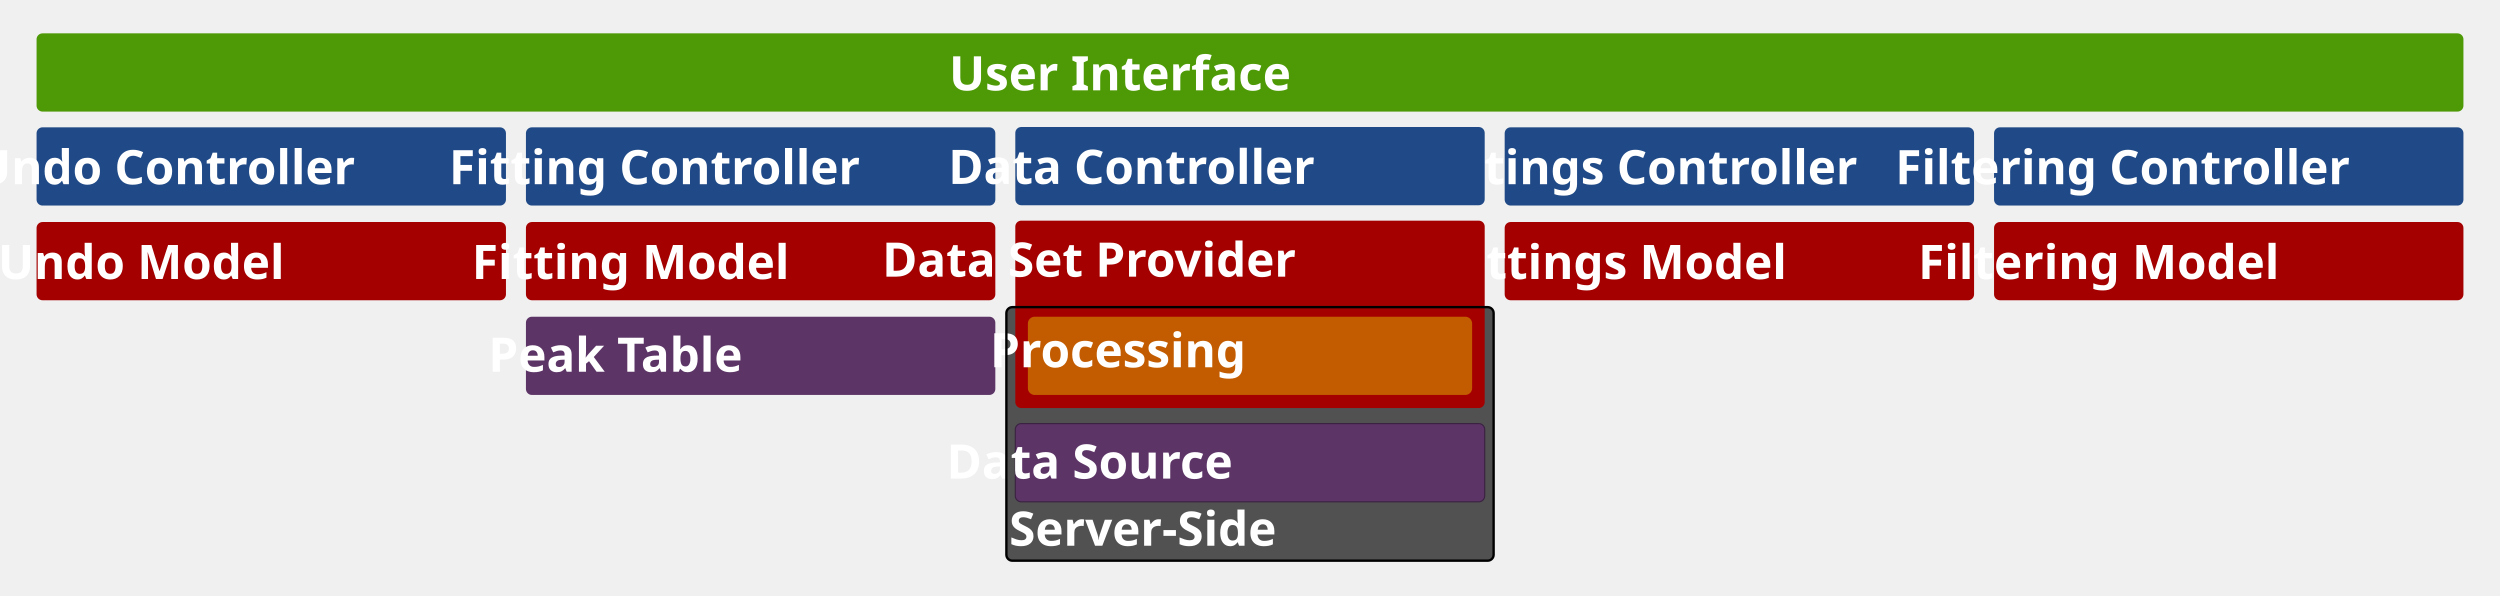
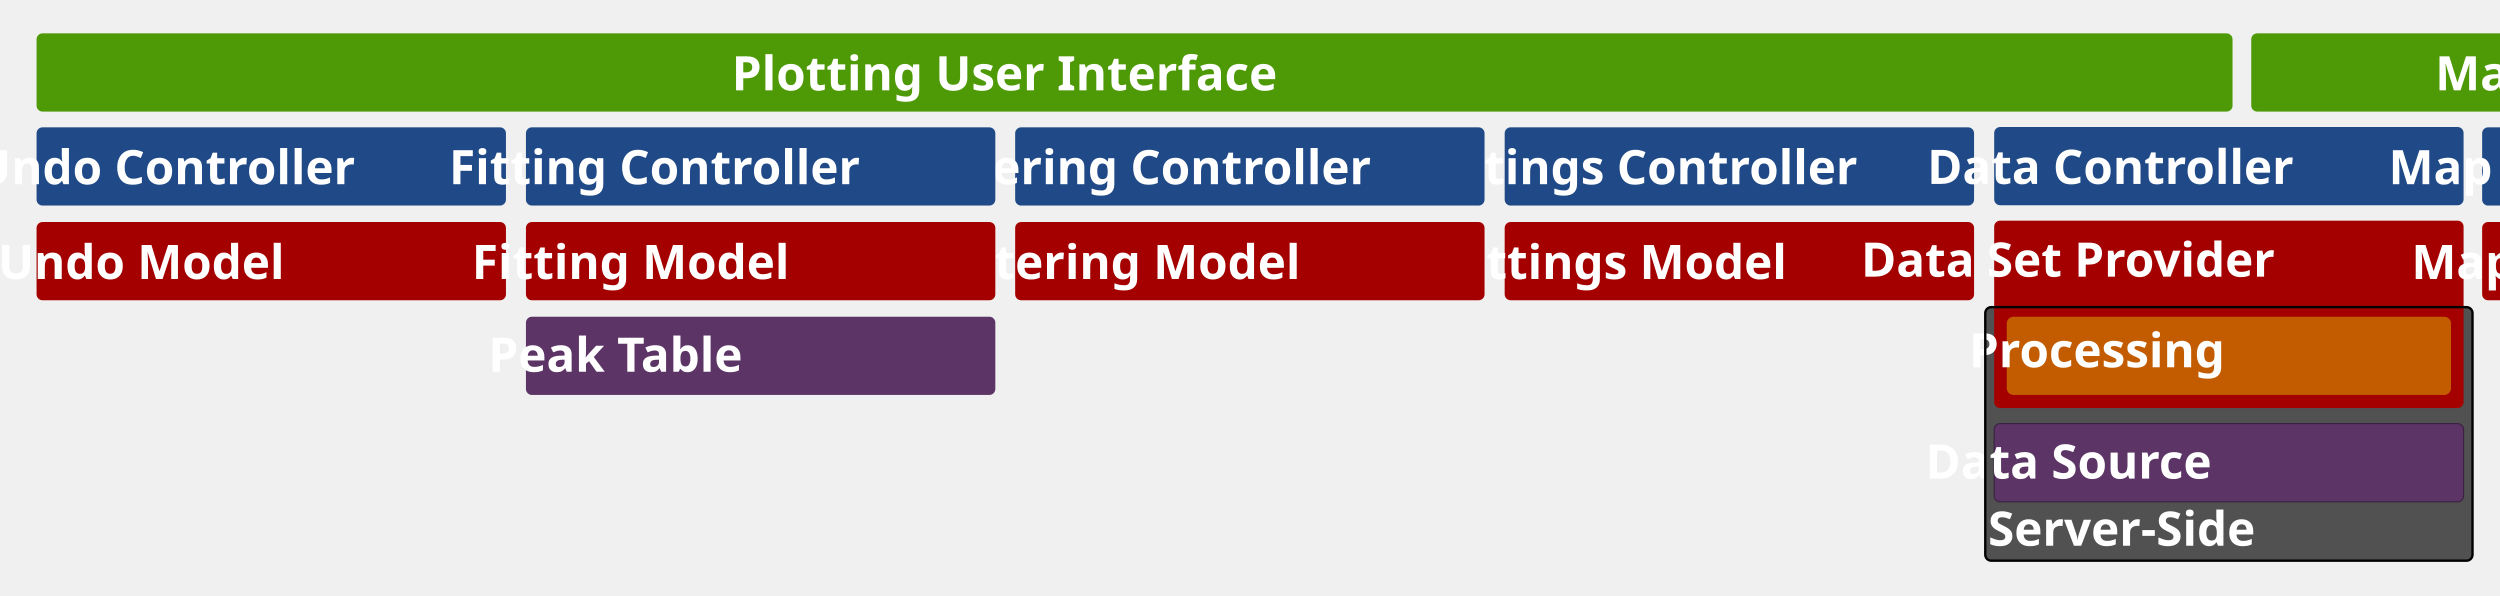
<svg xmlns="http://www.w3.org/2000/svg" width="2100" height="500" id="svg2" version="1.0">
  <defs id="defs4">
    </defs>
  <g id="layer1" transform="translate(247.7142,-217.1217)" style="display:none">
    <g id="g3297" transform="translate(-71.42858,212.8571)" style="display:inline">
      <g id="g3392" transform="translate(11.42856,12.14292)" style="display:inline">
        <g id="g3288">
          <path id="path3272" d="m 627.143,332.143 -80,0" style="fill:none;stroke:#000000;stroke-width:4;stroke-linecap:butt;stroke-linejoin:miter;stroke-miterlimit:4;stroke-opacity:1;stroke-dasharray:none" />
          <path id="path3276" d="m 635.714,360 -97.143,35.714" style="fill:none;stroke:#000000;stroke-width:4;stroke-linecap:butt;stroke-linejoin:miter;stroke-miterlimit:4;stroke-opacity:1;stroke-dasharray:none" />
          <path id="path3278" d="m 821.429,348.571 0,71.429" style="fill:none;stroke:#000000;stroke-width:4;stroke-linecap:butt;stroke-linejoin:miter;stroke-miterlimit:4;stroke-opacity:1;stroke-dasharray:none" />
          <path id="path3280" d="m 1010,360 88.571,35.714" style="fill:none;stroke:#000000;stroke-width:4;stroke-linecap:butt;stroke-linejoin:miter;stroke-miterlimit:4;stroke-opacity:1;stroke-dasharray:none" />
          <path id="path3282" d="m 998.571,332.143 125.714,0" style="fill:none;stroke:#000000;stroke-width:4;stroke-linecap:butt;stroke-linejoin:miter;stroke-miterlimit:4;stroke-opacity:1;stroke-dasharray:none" />
          <path id="path3284" d="m 821.429,328.571 0,-80" style="fill:none;stroke:#000000;stroke-width:4;stroke-linecap:butt;stroke-linejoin:miter;stroke-miterlimit:4;stroke-opacity:1;stroke-dasharray:none" />
          <path id="path3286" d="m 821.429,231.429 0,-72.857" style="fill:none;stroke:#000000;stroke-width:4;stroke-linecap:butt;stroke-linejoin:miter;stroke-miterlimit:4;stroke-opacity:1;stroke-dasharray:none" />
          <path id="path3390" d="m 821.429,431.21 0,71.429" style="fill:none;stroke:#000000;stroke-width:4;stroke-linecap:butt;stroke-linejoin:miter;stroke-miterlimit:4;stroke-opacity:1;stroke-dasharray:none" />
        </g>
        <g id="g3161" transform="translate(325.7143,-102.8571)">
          <rect ry="5" rx="5" y="222.143" x="298.571" height="65.714" width="394.286" id="rect2383" style="fill:#4e9a06;fill-opacity:1;stroke:none" />
          <text id="text2385" y="270.28" x="370.201" style="font-size:80px;font-style:normal;font-weight:normal;fill:#000000;fill-opacity:1;stroke:none;font-family:Bitstream Vera Sans" xml:space="preserve">
            <tspan style="font-size:40px;font-style:normal;font-variant:normal;font-weight:bold;font-stretch:normal;fill:#ffffff;fill-opacity:1;font-family:Fontin Sans;-inkscape-font-specification:Fontin Sans Bold" y="270.28" x="370.201" id="tspan2387">User Interface</tspan>
          </text>
        </g>
        <g transform="translate(325.7143,-12.85709)" id="g3166">
          <rect style="fill:#204a87;fill-opacity:1;stroke:none" id="rect3168" width="394.286" height="65.714" x="298.571" y="222.143" rx="5" ry="5" />
          <text xml:space="preserve" style="font-size:80px;font-style:normal;font-weight:normal;fill:#000000;fill-opacity:1;stroke:none;font-family:Bitstream Vera Sans" x="406.95" y="267.2" id="text3170">
            <tspan x="406.95" y="267.2" style="font-size:40px;font-style:normal;font-variant:normal;font-weight:bold;font-stretch:normal;fill:#ffffff;fill-opacity:1;font-family:Fontin Sans;-inkscape-font-specification:Fontin Sans Bold" id="tspan3174">Controller</tspan>
          </text>
        </g>
        <g transform="translate(-140.7143,167.1429)" id="g3202">
          <rect style="fill:#5c3566;fill-opacity:1;stroke:none" id="rect3204" width="394.286" height="65.714" x="298.571" y="222.143" rx="5" ry="5" />
          <text xml:space="preserve" style="font-size:80px;font-style:normal;font-weight:normal;fill:#000000;fill-opacity:1;stroke:none;font-family:Bitstream Vera Sans" x="436.064" y="270.28" id="text3206">
            <tspan x="436.064" y="270.28" style="font-size:40px;font-style:normal;font-variant:normal;font-weight:bold;font-stretch:normal;fill:#ffffff;fill-opacity:1;font-family:Fontin Sans;-inkscape-font-specification:Fontin Sans Bold" id="tspan3612">Filters</tspan>
          </text>
        </g>
        <g transform="translate(325.7143,167.1429)" id="g3214">
          <rect style="fill:#5c3566;fill-opacity:1;stroke:none" id="rect3216" width="394.286" height="65.714" x="298.571" y="222.143" rx="5" ry="5" />
          <text xml:space="preserve" style="font-size:80px;font-style:normal;font-weight:normal;fill:#000000;fill-opacity:1;stroke:none;font-family:Bitstream Vera Sans" x="311.87" y="270.28" id="text3218">
            <tspan x="311.87" y="270.28" style="font-size:40px;font-style:normal;font-variant:normal;font-weight:bold;font-stretch:normal;letter-spacing:-1.19;fill:#ffffff;fill-opacity:1;font-family:Fontin Sans;-inkscape-font-specification:Fontin Sans Bold" id="tspan3222">DataSourceContainer</tspan>
          </text>
        </g>
        <g transform="translate(792.1429,167.1429)" id="g3226">
          <rect style="fill:#5c3566;fill-opacity:1;stroke:none" id="rect3228" width="394.286" height="65.714" x="298.571" y="222.143" rx="5" ry="5" />
          <text xml:space="preserve" style="font-size:80px;font-style:normal;font-weight:normal;fill:#000000;fill-opacity:1;stroke:none;font-family:Bitstream Vera Sans" x="424.775" y="266.36" id="text3230">
            <tspan id="tspan3232" x="424.775" y="266.36" style="font-size:40px;font-style:normal;font-variant:normal;font-weight:bold;font-stretch:normal;fill:#ffffff;fill-opacity:1;font-family:Fontin Sans;-inkscape-font-specification:Fontin Sans Bold">Fittings</tspan>
          </text>
        </g>
        <g transform="translate(325.7143,77.14291)" id="g3178">
          <rect style="fill:#204a87;fill-opacity:1;stroke:none" id="rect3180" width="394.286" height="65.714" x="298.571" y="222.143" rx="5" ry="5" />
          <text xml:space="preserve" style="font-size:80px;font-style:normal;font-weight:normal;fill:#000000;fill-opacity:1;stroke:none;font-family:Bitstream Vera Sans" x="437.864" y="265.8" id="text3182">
            <tspan x="437.864" y="265.8" style="font-size:40px;font-style:normal;font-variant:normal;font-weight:bold;font-stretch:normal;fill:#ffffff;fill-opacity:1;font-family:Fontin Sans;-inkscape-font-specification:Fontin Sans Bold" id="tspan3186">Model</tspan>
          </text>
        </g>
        <g transform="translate(-140.7143,77.14291)" id="g3190">
          <rect style="fill:#5c3566;fill-opacity:1;stroke:none" id="rect3192" width="394.286" height="65.714" x="298.571" y="222.143" rx="5" ry="5" />
          <text xml:space="preserve" style="font-size:80px;font-style:normal;font-weight:normal;fill:#000000;fill-opacity:1;stroke:none;font-family:Bitstream Vera Sans" x="378.818" y="268.7" id="text3194">
            <tspan id="tspan3365" x="378.818" y="268.7" style="font-size:40px;font-style:normal;font-variant:normal;font-weight:bold;font-stretch:normal;fill:#ffffff;fill-opacity:1;font-family:Fontin Sans;-inkscape-font-specification:Fontin Sans Bold">ViewOptions</tspan>
          </text>
        </g>
        <g transform="translate(792.1428,77.14291)" id="g3234">
          <rect style="fill:#5c3566;fill-opacity:1;stroke:none" id="rect3236" width="394.286" height="65.714" x="298.571" y="222.143" rx="5" ry="5" />
          <text xml:space="preserve" style="font-size:80px;font-style:normal;font-weight:normal;fill:#000000;fill-opacity:1;stroke:none;font-family:Bitstream Vera Sans" x="398.777" y="269.06" id="text3238">
            <tspan id="tspan3240" x="398.777" y="269.06" style="font-size:40px;font-style:normal;font-variant:normal;font-weight:bold;font-stretch:normal;fill:#ffffff;fill-opacity:1;font-family:Fontin Sans;-inkscape-font-specification:Fontin Sans Bold">PeakTable</tspan>
          </text>
        </g>
        <g transform="translate(325.7143,257.1427)" id="g3373">
          <rect style="fill:#a40000;fill-opacity:1;stroke:none" id="rect3375" width="394.286" height="65.714" x="298.571" y="222.143" rx="5" ry="5" />
          <text xml:space="preserve" style="font-size:80px;font-style:normal;font-weight:normal;fill:#000000;fill-opacity:1;stroke:none;font-family:Bitstream Vera Sans" x="384.871" y="270.28" id="text3377">
            <tspan id="tspan3379" x="384.871" y="270.28" style="font-size:40px;font-style:normal;font-variant:normal;font-weight:bold;font-stretch:normal;fill:#ffffff;fill-opacity:1;font-family:Fontin Sans;-inkscape-font-specification:Fontin Sans Bold">DataSource</tspan>
          </text>
        </g>
      </g>
    </g>
  </g>
  <g id="layer4" style="display:inline" transform="translate(334.1428,115.0211)">
    <g style="display:inline" transform="translate(-157.8571,-119.2857)" id="g3616">
      <g style="display:inline" transform="translate(11.42856,12.14292)" id="g3618">
        <g id="g3872" transform="translate(2380.143,-160.7143)">
          <g id="g3718" transform="translate(4.2000001e-5,-6.407561)">
            <g id="g2898" transform="translate(-2523.571,-62.02014)">
              <g id="g3698" transform="translate(7.142857,27.14286)">
-                 <rect style="fill:#4e9a06;fill-opacity:1;stroke:none" id="rect2900" width="2038.571" height="65.714" x="-20.714" y="222.143" rx="5" ry="5" />
-                 <text id="text2922" y="270.02" x="997.452" style="font-size:40px;font-style:normal;font-weight:normal;text-align:center;text-anchor:middle;fill:#000000;fill-opacity:1;stroke:none;font-family:Bitstream Vera Sans" xml:space="preserve">
-                   <tspan style="font-style:normal;font-variant:normal;font-weight:bold;font-stretch:normal;text-align:center;text-anchor:middle;fill:#ffffff;fill-opacity:1;font-family:Fontin Sans CR;-inkscape-font-specification:Fontin Sans CR Bold" y="270.02" x="997.452" id="tspan2924">User Interface</tspan>
+                 <rect style="fill:#4e9a06;fill-opacity:1;stroke:none" id="rect2900" width="1844.622" height="65.714" x="-20.714" y="222.143" rx="5" ry="5" />
+                 <text id="text2922" y="270.02" x="900.418" style="font-size:40px;font-style:normal;font-weight:normal;text-align:center;text-anchor:middle;fill:#000000;fill-opacity:1;stroke:none;font-family:Bitstream Vera Sans" xml:space="preserve">
+                   <tspan style="font-style:normal;font-variant:normal;font-weight:bold;font-stretch:normal;text-align:center;text-anchor:middle;fill:#ffffff;fill-opacity:1;font-family:Fontin Sans CR;-inkscape-font-specification:Fontin Sans CR Bold" y="270.02" x="900.418" id="tspan2924">Plotting User Interface</tspan>
                </text>
              </g>
            </g>
            <g transform="translate(-2510.714,164.1957)" id="g3783" />
            <g transform="translate(-2510.714,74.19571)" id="g3801" />
            <g id="g3031" transform="translate(30.71428,-40.59163)">
              <g transform="translate(919.6427,-6.339447)" id="g3036">
                <rect ry="5" rx="5" y="392.678" x="-2254.286" height="65.714" width="394.286" id="rect3791-2" style="fill:#a40000;fill-opacity:1;stroke:none;display:inline" />
                <text id="text2922-5" y="440.555" x="-2058.262" style="font-size:40px;font-style:normal;font-weight:normal;text-align:center;text-anchor:middle;fill:#000000;fill-opacity:1;stroke:none;display:inline;font-family:Bitstream Vera Sans" xml:space="preserve">
                  <tspan style="font-style:normal;font-variant:normal;font-weight:bold;font-stretch:normal;text-align:center;text-anchor:middle;fill:#ffffff;fill-opacity:1;font-family:Fontin Sans CR;-inkscape-font-specification:Fontin Sans CR Bold" y="440.555" x="-2058.262" id="tspan2924-8">Settings Model</tspan>
                </text>
              </g>
              <g transform="translate(-2136.072,84.65057)" id="g3041">
                <rect style="fill:#204a87;fill-opacity:1;stroke:none" id="rect3043" width="394.286" height="65.714" x="801.428" y="222.143" rx="5" ry="5" />
                <text xml:space="preserve" style="font-size:40px;font-style:normal;font-variant:normal;font-weight:bold;font-stretch:normal;text-align:center;text-anchor:middle;fill:#ffffff;fill-opacity:1;stroke:none;font-family:Fontin Sans CR;-inkscape-font-specification:Abberancy Bold" x="997.888" y="269.94" id="text3045">
                  <tspan id="tspan3047" x="997.888" y="269.94">Settings Controller</tspan>
                </text>
              </g>
            </g>
-             <g id="g3042" transform="translate(30.71428,-40.59163)">
+             <g id="g3042" transform="translate(-791.5499,-40.59163)">
              <g transform="translate(1330.714,-6.339447)" id="g3036-1">
                <rect ry="5" rx="5" y="392.678" x="-2254.286" height="65.714" width="394.286" id="rect3791-2-2" style="fill:#a40000;fill-opacity:1;stroke:none;display:inline" />
                <text id="text2922-5-8" y="440.555" x="-2058.262" style="font-size:40px;font-style:normal;font-weight:normal;text-align:center;text-anchor:middle;fill:#000000;fill-opacity:1;stroke:none;display:inline;font-family:Bitstream Vera Sans" xml:space="preserve">
                  <tspan style="font-style:normal;font-variant:normal;font-weight:bold;font-stretch:normal;text-align:center;text-anchor:middle;fill:#ffffff;fill-opacity:1;font-family:Fontin Sans CR;-inkscape-font-specification:Fontin Sans CR Bold" y="440.555" x="-2058.262" id="tspan2924-8-0">Filtering Model</tspan>
                </text>
              </g>
              <g transform="translate(-1725,84.65057)" id="g3041-1">
                <rect style="fill:#204a87;fill-opacity:1;stroke:none" id="rect3043-5" width="394.286" height="65.714" x="801.428" y="222.143" rx="5" ry="5" />
                <text xml:space="preserve" style="font-size:40px;font-style:normal;font-variant:normal;font-weight:bold;font-stretch:normal;text-align:center;text-anchor:middle;fill:#ffffff;fill-opacity:1;stroke:none;font-family:Fontin Sans CR;-inkscape-font-specification:Abberancy Bold" x="997.888" y="269.94" id="text3045-2">
                  <tspan id="tspan3047-0" x="997.888" y="269.94">Filtering Controller</tspan>
                </text>
              </g>
            </g>
            <g id="g3021" transform="translate(30.71428,-40.59163)">
              <g transform="translate(-313.5714,-6.339447)" id="g3149">
                <rect ry="5" rx="5" y="392.678" x="-2254.286" height="65.714" width="394.286" id="rect3151" style="fill:#a40000;fill-opacity:1;stroke:none;display:inline" />
                <text id="text3153" y="440.555" x="-2058.262" style="font-size:40px;font-style:normal;font-weight:normal;text-align:center;text-anchor:middle;fill:#000000;fill-opacity:1;stroke:none;display:inline;font-family:Bitstream Vera Sans" xml:space="preserve">
                  <tspan id="tspan3155" style="font-style:normal;font-variant:normal;font-weight:bold;font-stretch:normal;text-align:center;text-anchor:middle;fill:#ffffff;fill-opacity:1;font-family:Fontin Sans CR;-inkscape-font-specification:Fontin Sans CR Bold" y="440.555" x="-2058.262">Undo Model</tspan>
                </text>
              </g>
              <g transform="translate(-3369.285,84.65057)" id="g3157">
                <rect style="fill:#204a87;fill-opacity:1;stroke:none" id="rect3159" width="394.286" height="65.714" x="801.428" y="222.143" rx="5" ry="5" />
                <text xml:space="preserve" style="font-size:40px;font-style:normal;font-variant:normal;font-weight:bold;font-stretch:normal;text-align:center;text-anchor:middle;fill:#ffffff;fill-opacity:1;stroke:none;font-family:Fontin Sans CR;-inkscape-font-specification:Abberancy Bold" x="997.888" y="269.94" id="text3161">
                  <tspan id="tspan3163" x="997.888" y="269.94">Undo Controller</tspan>
                </text>
              </g>
            </g>
            <g id="g3082" transform="translate(4.9609343e-7,-6.284824)">
              <g id="g3127" transform="translate(128.2145,-40.64626)">
                <rect style="fill:#a40000;fill-opacity:1;stroke:none;display:inline" id="rect3129" width="394.286" height="65.714" x="-2254.286" y="392.678" rx="5" ry="5" />
                <text xml:space="preserve" style="font-size:40px;font-style:normal;font-weight:normal;text-align:center;text-anchor:middle;fill:#000000;fill-opacity:1;stroke:none;display:inline;font-family:Bitstream Vera Sans" x="-2058.262" y="440.555" id="text3131">
                  <tspan x="-2058.262" y="440.555" style="font-style:normal;font-variant:normal;font-weight:bold;font-stretch:normal;text-align:center;text-anchor:middle;fill:#ffffff;fill-opacity:1;font-family:Fontin Sans CR;-inkscape-font-specification:Fontin Sans CR Bold" id="tspan3143">Fitting Model</tspan>
                </text>
              </g>
              <g id="g3135" transform="translate(-2927.5,50.34376)">
                <rect ry="5" rx="5" y="222.143" x="801.428" height="65.714" width="394.286" id="rect3137" style="fill:#204a87;fill-opacity:1;stroke:none" />
                <text id="text3139" y="269.94" x="997.888" style="font-size:40px;font-style:normal;font-variant:normal;font-weight:bold;font-stretch:normal;text-align:center;text-anchor:middle;fill:#ffffff;fill-opacity:1;stroke:none;font-family:Fontin Sans CR;-inkscape-font-specification:Abberancy Bold" xml:space="preserve">
                  <tspan y="269.94" x="997.888" id="tspan3141">Fitting Controller</tspan>
                </text>
              </g>
              <g transform="translate(-3240.647,-358.2724)" id="g3064">
                <g transform="translate(313.1473,567.7057)" id="g3066">
                  <rect ry="5" rx="5" y="222.143" x="801.429" height="65.714" width="394.286" id="rect3068" style="fill:#5c3566;fill-opacity:1;stroke:none" />
                  <text xml:space="preserve" style="font-size:40px;font-style:normal;font-weight:normal;text-align:center;text-anchor:middle;fill:#000000;fill-opacity:1;stroke:none;font-family:Bitstream Vera Sans" x="997.393" y="268.34" id="text3070">
                    <tspan id="tspan3072" x="997.393" y="268.34" style="font-style:normal;font-variant:normal;font-weight:bold;font-stretch:normal;text-align:center;text-anchor:middle;fill:#ffffff;fill-opacity:1;font-family:Fontin Sans CR;-inkscape-font-specification:Fontin Sans CR Bold">Peak Table</tspan>
                  </text>
                </g>
              </g>
            </g>
-             <g id="g3986" transform="translate(4.9609343e-7,-6.284824)">
+             <g id="g3986" transform="translate(822.2642,-6.284824)">
              <g id="g3981">
                <rect style="fill:#515151;fill-opacity:1;stroke:none" id="rect3097" width="409.286" height="212.977" x="-1722.5" y="423.529" rx="5" ry="5" />
                <text xml:space="preserve" style="font-size:40px;font-style:normal;font-variant:normal;font-weight:bold;font-stretch:normal;fill:#ffffff;fill-opacity:1;stroke:none;display:inline;font-family:Fontin Sans CR;-inkscape-font-specification:Abberancy Bold" x="-1519.524" y="623.928" id="text3712-2">
                  <tspan id="tspan3714-1" x="-1519.524" y="623.928" style="text-align:center;text-anchor:middle">Server-Side</tspan>
                </text>
              </g>
              <g id="g3919">
                <g transform="translate(-2516.428,50.07053)" id="g3707">
                  <rect style="fill:#204a87;fill-opacity:1;stroke:none" id="rect2906" width="394.286" height="65.714" x="801.428" y="222.143" rx="5" ry="5" />
                  <text xml:space="preserve" style="font-size:40px;font-style:normal;font-variant:normal;font-weight:bold;font-stretch:normal;text-align:center;text-anchor:middle;fill:#ffffff;fill-opacity:1;stroke:none;font-family:Fontin Sans CR;-inkscape-font-specification:Abberancy Bold" x="997.888" y="269.94" id="text3703">
                    <tspan id="tspan3705" x="997.888" y="269.94">Data Controller</tspan>
                  </text>
                </g>
                <g id="g3909">
                  <g id="g3899">
                    <rect ry="5" rx="5" y="350.876" x="-1715" height="157.418" width="394.286" id="rect3791" style="fill:#a40000;fill-opacity:1;stroke:none" />
                    <text id="text3852" y="397.933" x="-1519.521" style="font-size:40px;font-style:normal;font-weight:normal;text-align:center;text-anchor:middle;fill:#000000;fill-opacity:1;stroke:none;font-family:Bitstream Vera Sans" xml:space="preserve">
                      <tspan style="font-style:normal;font-variant:normal;font-weight:bold;font-stretch:normal;text-align:center;text-anchor:middle;fill:#ffffff;fill-opacity:1;font-family:Fontin Sans CR;-inkscape-font-specification:Fontin Sans CR Bold" y="397.933" x="-1519.521" id="tspan3854">Data Set Provider</tspan>
                    </text>
                  </g>
                  <g transform="translate(0,-35.46758)" id="g3904">
                    <rect style="fill:#c35c00;fill-opacity:1;stroke:none" id="rect3710" width="373.177" height="65.714" x="-1704.445" y="467.044" rx="5.732" ry="5.732" />
                    <text id="text3712" y="509.501" x="-1519.524" style="font-size:40px;font-style:normal;font-variant:normal;font-weight:bold;font-stretch:normal;fill:#ffffff;fill-opacity:1;stroke:none;font-family:Fontin Sans CR;-inkscape-font-specification:Abberancy Bold" xml:space="preserve">
                      <tspan style="text-align:center;text-anchor:middle" y="509.501" x="-1519.524" id="tspan3714">Processing</tspan>
                    </text>
                  </g>
                </g>
                <g transform="translate(-2829.576,-268.5069)" id="g2916">
                  <g transform="translate(313.1473,567.7057)" id="g3957">
                    <rect ry="5" rx="5" y="222.143" x="801.429" height="65.714" width="394.286" id="rect2918" style="fill:#5c3566;fill-opacity:1;stroke:#3b2242;stroke-opacity:1" />
                    <text xml:space="preserve" style="font-size:40px;font-style:normal;font-weight:normal;text-align:center;text-anchor:middle;fill:#000000;fill-opacity:1;stroke:none;font-family:Bitstream Vera Sans" x="997.393" y="268.34" id="text3953">
                      <tspan id="tspan3955" x="997.393" y="268.34" style="font-style:normal;font-variant:normal;font-weight:bold;font-stretch:normal;text-align:center;text-anchor:middle;fill:#ffffff;fill-opacity:1;font-family:Fontin Sans CR;-inkscape-font-specification:Fontin Sans CR Bold">Data Source</tspan>
                    </text>
                  </g>
                </g>
              </g>
              <rect style="fill:none;stroke:#000000;stroke-width:2;stroke-miterlimit:4;stroke-opacity:1;stroke-dasharray:none" id="rect3964" width="409.286" height="212.977" x="-1722.5" y="423.529" rx="5" ry="5" />
            </g>
+             <g transform="translate(440.7143,-40.59163)" id="g2962">
+               <g id="g2964" transform="translate(1330.714,-6.339447)">
+                 <rect style="fill:#a40000;fill-opacity:1;stroke:none;display:inline" id="rect2966" width="394.286" height="65.714" x="-2254.286" y="392.678" rx="5" ry="5" />
+                 <text xml:space="preserve" style="font-size:40px;font-style:normal;font-weight:normal;text-align:center;text-anchor:middle;fill:#000000;fill-opacity:1;stroke:none;display:inline;font-family:Bitstream Vera Sans" x="-2058.262" y="440.555" id="text2968">
+                   <tspan id="tspan2970" x="-2058.262" y="440.555" style="font-style:normal;font-variant:normal;font-weight:bold;font-stretch:normal;text-align:center;text-anchor:middle;fill:#ffffff;fill-opacity:1;font-family:Fontin Sans CR;-inkscape-font-specification:Fontin Sans CR Bold">Map Set Model</tspan>
+                 </text>
+               </g>
+               <g id="g2972" transform="translate(-1725,84.65057)">
+                 <rect ry="5" rx="5" y="222.143" x="801.428" height="65.714" width="394.286" id="rect2974" style="fill:#204a87;fill-opacity:1;stroke:none" />
+                 <text id="text2976" y="269.94" x="997.888" style="font-size:40px;font-style:normal;font-variant:normal;font-weight:bold;font-stretch:normal;text-align:center;text-anchor:middle;fill:#ffffff;fill-opacity:1;stroke:none;font-family:Fontin Sans CR;-inkscape-font-specification:Abberancy Bold" xml:space="preserve">
+                   <tspan y="269.94" x="997.888" id="tspan2978">Map Set Controller</tspan>
+                 </text>
+               </g>
+             </g>
+             <g transform="translate(-469.2857,-62.02014)" id="g2980">
+               <g transform="translate(7.142857,27.14286)" id="g2982">
+                 <rect ry="5" rx="5" y="222.143" x="-214.663" height="65.714" width="1001.092" id="rect2984" style="fill:#4e9a06;fill-opacity:1;stroke:none" />
+                 <text xml:space="preserve" style="font-size:40px;font-style:normal;font-weight:normal;text-align:center;text-anchor:middle;fill:#000000;fill-opacity:1;stroke:none;font-family:Bitstream Vera Sans" x="284.884" y="270.02" id="text2986">
+                   <tspan id="tspan2988" x="284.884" y="270.02" style="font-style:normal;font-variant:normal;font-weight:bold;font-stretch:normal;text-align:center;text-anchor:middle;fill:#ffffff;fill-opacity:1;font-family:Fontin Sans CR;-inkscape-font-specification:Fontin Sans CR Bold">Mapping User Interface</tspan>
+                 </text>
+               </g>
+             </g>
+             <g id="g2990" transform="translate(853.5714,-40.59163)">
+               <g transform="translate(1330.714,-6.339447)" id="g2992">
+                 <rect ry="5" rx="5" y="392.678" x="-2254.286" height="65.714" width="394.286" id="rect2994" style="fill:#a40000;fill-opacity:1;stroke:none;display:inline" />
+                 <text id="text2996" y="440.555" x="-2058.262" style="font-size:40px;font-style:normal;font-weight:normal;text-align:center;text-anchor:middle;fill:#000000;fill-opacity:1;stroke:none;display:inline;font-family:Bitstream Vera Sans" xml:space="preserve">
+                   <tspan style="font-style:normal;font-variant:normal;font-weight:bold;font-stretch:normal;text-align:center;text-anchor:middle;fill:#ffffff;fill-opacity:1;font-family:Fontin Sans CR;-inkscape-font-specification:Fontin Sans CR Bold" y="440.555" x="-2058.262" id="tspan2998">Map Tab Model</tspan>
+                 </text>
+               </g>
+               <g transform="translate(-1725,84.65057)" id="g3000">
+                 <rect style="fill:#204a87;fill-opacity:1;stroke:none" id="rect3002" width="394.286" height="65.714" x="801.428" y="222.143" rx="5" ry="5" />
+                 <text xml:space="preserve" style="font-size:40px;font-style:normal;font-variant:normal;font-weight:bold;font-stretch:normal;text-align:center;text-anchor:middle;fill:#ffffff;fill-opacity:1;stroke:none;font-family:Fontin Sans CR;-inkscape-font-specification:Abberancy Bold" x="997.888" y="269.94" id="text3004">
+                   <tspan id="tspan3006" x="997.888" y="269.94">Map Tab Controller</tspan>
+                 </text>
+               </g>
+             </g>
          </g>
        </g>
      </g>
    </g>
  </g>
</svg>
